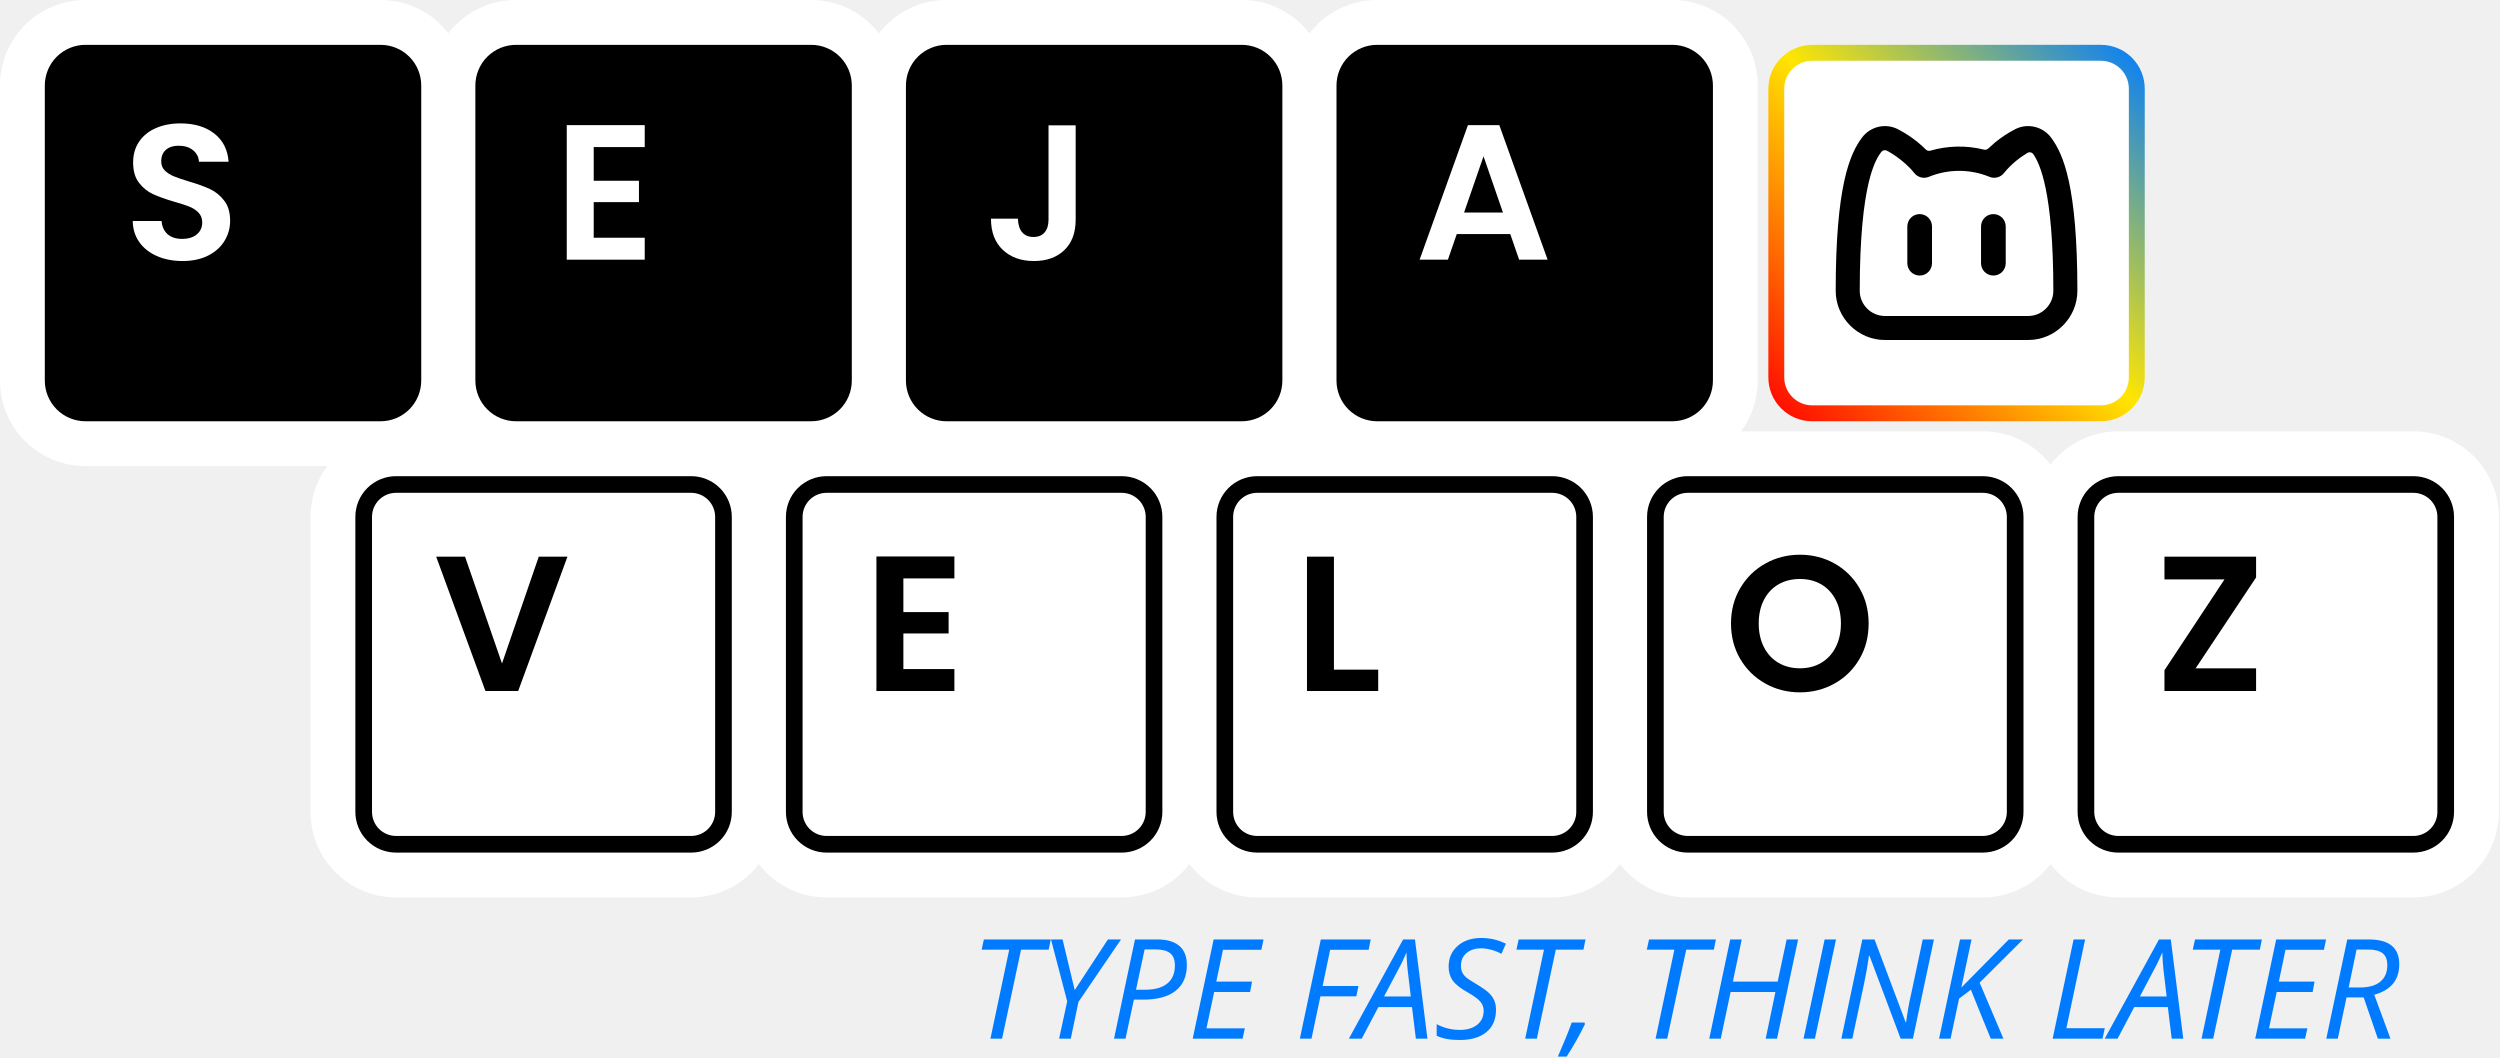
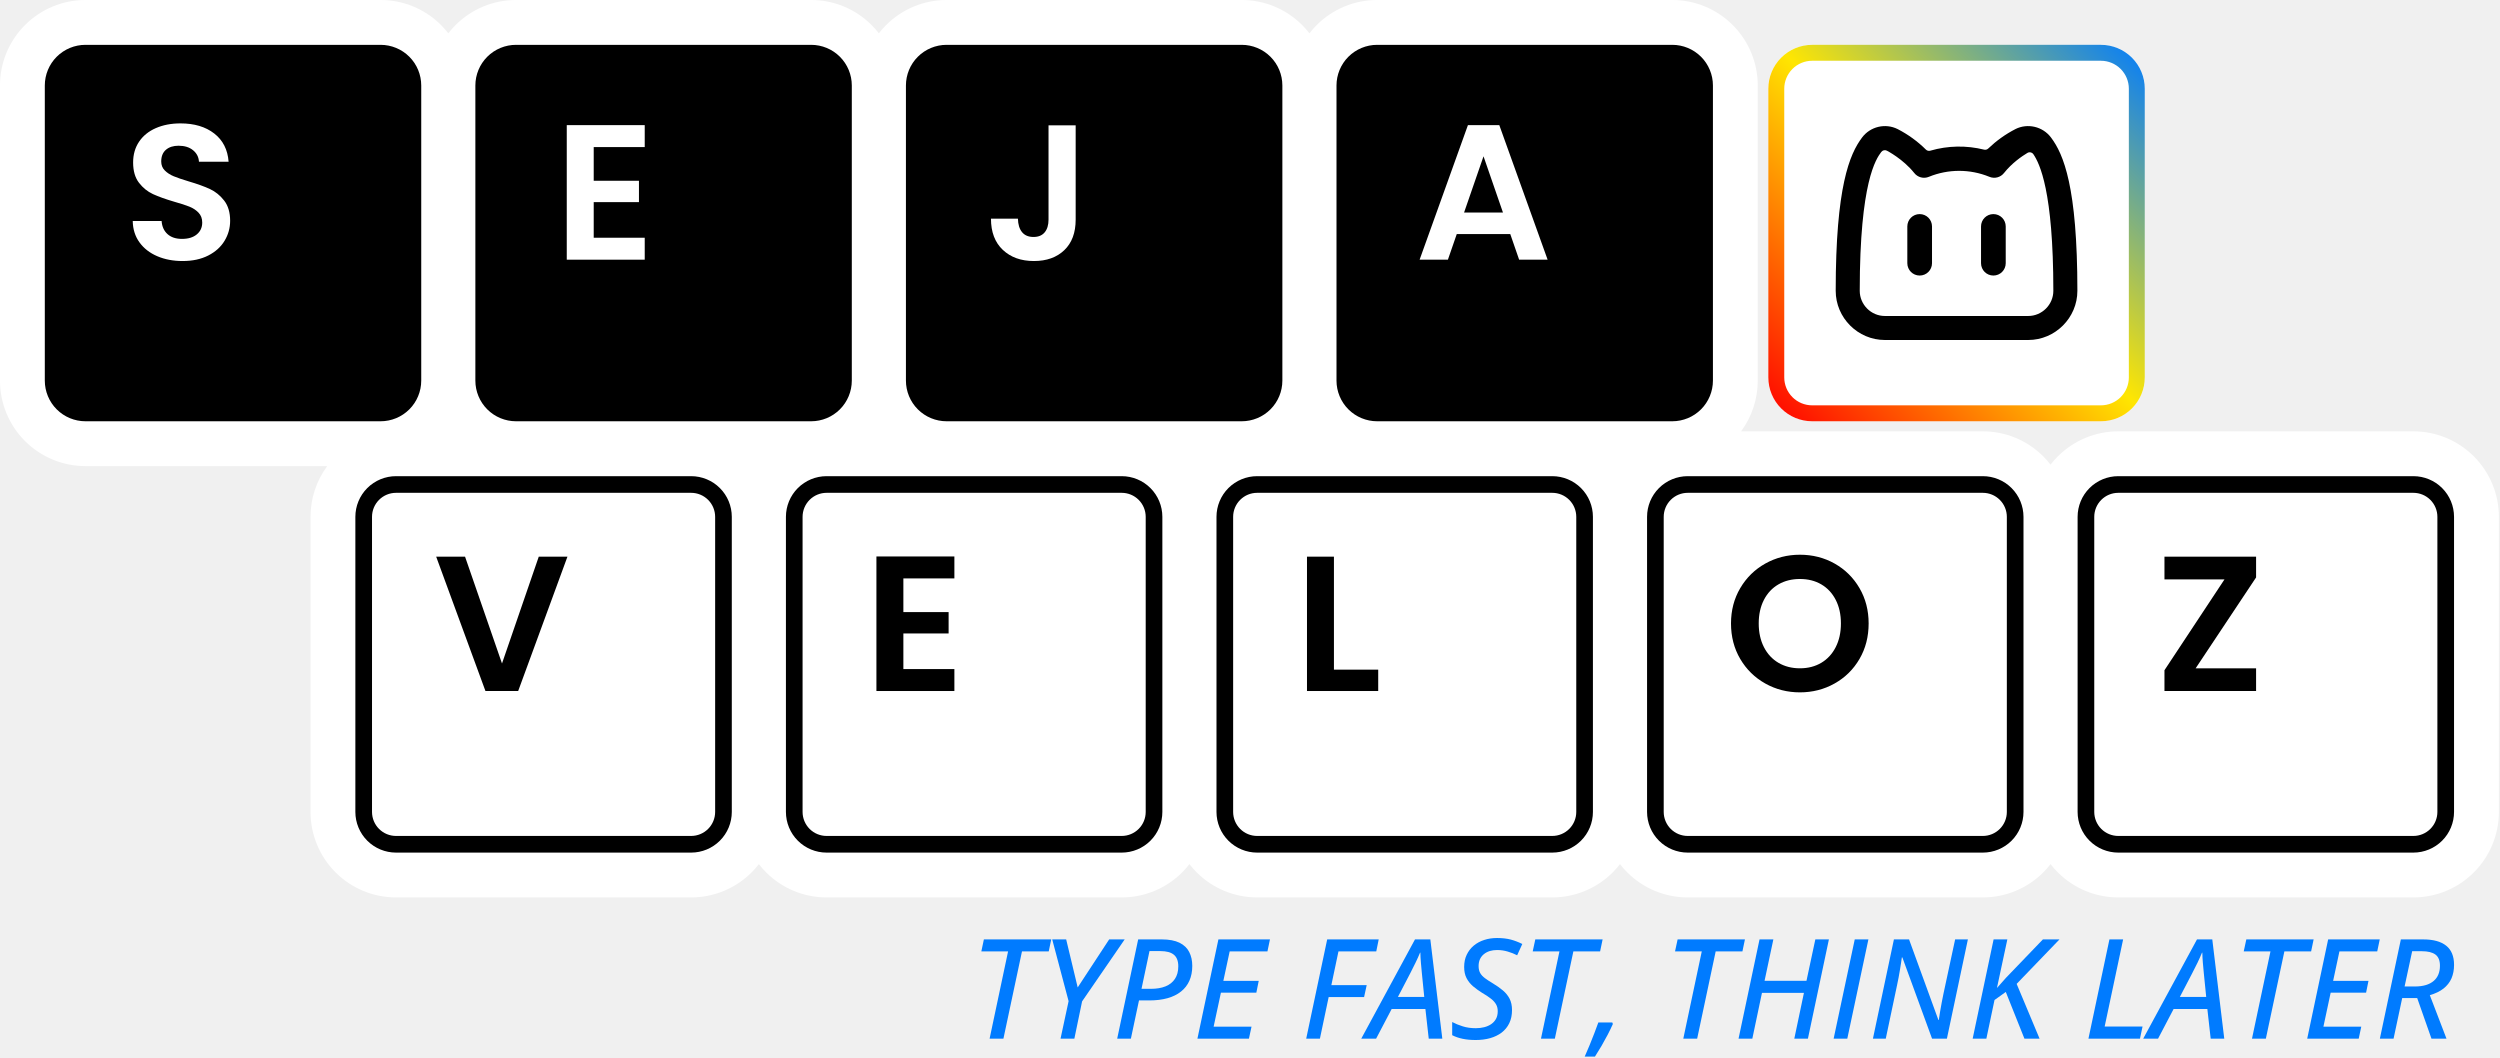
<svg xmlns="http://www.w3.org/2000/svg" width="100%" height="100%" viewBox="0 0 638 270" version="1.1" xml:space="preserve" style="fill-rule:evenodd;clip-rule:evenodd;stroke-linejoin:round;stroke-miterlimit:2;">
  <g transform="matrix(1,0,0,1,-2813.14,-205.681)">
    <g transform="matrix(1.30949,0,0,1.29724,-829.865,44.7283)">
      <g transform="matrix(0.389469,0,0,0.393145,2596.39,-515.796)">
        <path d="M640.306,1860.8L519.35,1860.8C508.002,1860.8 497.119,1856.29 489.095,1848.27C481.071,1840.24 476.564,1829.36 476.564,1818.01L476.564,1670.35C476.564,1659 481.071,1648.12 489.095,1640.1C497.119,1632.07 508.002,1627.56 519.35,1627.56L667.013,1627.56C678.361,1627.56 689.244,1632.07 697.268,1640.1C698.575,1641.4 699.789,1642.79 700.905,1644.24C702.022,1642.79 703.236,1641.4 704.543,1640.1C712.567,1632.07 723.45,1627.56 734.797,1627.56L882.461,1627.56C893.809,1627.56 904.691,1632.07 912.715,1640.1C914.023,1641.4 915.237,1642.79 916.353,1644.24C917.47,1642.79 918.684,1641.4 919.991,1640.1C928.015,1632.07 938.898,1627.56 950.245,1627.56L1097.91,1627.56C1109.26,1627.56 1120.14,1632.07 1128.16,1640.1C1129.47,1641.4 1130.68,1642.79 1131.8,1644.24C1132.92,1642.79 1134.13,1641.4 1135.44,1640.1C1143.46,1632.07 1154.35,1627.56 1165.69,1627.56L1313.36,1627.56C1324.7,1627.56 1335.59,1632.07 1343.61,1640.1C1351.63,1648.12 1356.14,1659 1356.14,1670.35L1356.14,1818.01C1356.14,1827.2 1353.19,1836.09 1347.8,1843.4L1468.76,1843.4C1480.1,1843.4 1490.99,1847.91 1499.01,1855.93C1500.32,1857.24 1501.53,1858.62 1502.65,1860.07C1503.76,1858.62 1504.98,1857.24 1506.29,1855.93C1514.31,1847.91 1525.19,1843.4 1536.54,1843.4L1684.2,1843.4C1695.55,1843.4 1706.43,1847.91 1714.46,1855.93C1722.48,1863.95 1726.99,1874.84 1726.99,1886.18L1726.99,2033.85C1726.99,2045.19 1722.48,2056.08 1714.46,2064.1C1706.43,2072.13 1695.55,2076.63 1684.2,2076.63L1536.54,2076.63C1525.19,2076.63 1514.31,2072.13 1506.29,2064.1C1504.98,2062.8 1503.76,2061.41 1502.65,2059.96C1501.53,2061.41 1500.32,2062.8 1499.01,2064.1C1490.99,2072.13 1480.1,2076.63 1468.76,2076.63L1321.09,2076.63C1309.74,2076.63 1298.86,2072.13 1290.84,2064.1C1289.53,2062.8 1288.32,2061.41 1287.2,2059.96C1286.08,2061.41 1284.87,2062.8 1283.56,2064.1C1275.54,2072.13 1264.65,2076.63 1253.31,2076.63L1105.64,2076.63C1094.3,2076.63 1083.41,2072.13 1075.39,2064.1C1074.08,2062.8 1072.87,2061.41 1071.75,2059.96C1070.63,2061.41 1069.42,2062.8 1068.11,2064.1C1060.09,2072.13 1049.21,2076.63 1037.86,2076.63L890.196,2076.63C878.848,2076.63 867.965,2072.13 859.941,2064.1C858.634,2062.8 857.42,2061.41 856.303,2059.96C855.187,2061.41 853.973,2062.8 852.666,2064.1C844.642,2072.13 833.759,2076.63 822.411,2076.63L674.748,2076.63C663.4,2076.63 652.517,2072.13 644.494,2064.1C636.47,2056.08 631.962,2045.19 631.962,2033.85L631.962,1886.18C631.962,1876.99 634.919,1868.11 640.306,1860.8Z" style="fill:white;" />
        <g transform="matrix(0.615565,0,0,0.615565,286.014,634.318)">
          <path d="M652,1683.06C652,1674.29 648.517,1665.88 642.317,1659.68C636.118,1653.48 627.709,1650 618.942,1650L379.058,1650C370.291,1650 361.882,1653.48 355.683,1659.68C349.483,1665.88 346,1674.29 346,1683.06L346,1922.94C346,1931.71 349.483,1940.12 355.683,1946.32C361.882,1952.52 370.291,1956 379.058,1956L618.942,1956C627.709,1956 636.118,1952.52 642.317,1946.32C648.517,1940.12 652,1931.71 652,1922.94L652,1683.06Z" />
        </g>
        <g transform="matrix(0.615565,0,0,0.615565,501.462,634.318)">
          <path d="M652,1683.06C652,1674.29 648.517,1665.88 642.317,1659.68C636.118,1653.48 627.709,1650 618.942,1650L379.058,1650C370.291,1650 361.882,1653.48 355.683,1659.68C349.483,1665.88 346,1674.29 346,1683.06L346,1922.94C346,1931.71 349.483,1940.12 355.683,1946.32C361.882,1952.52 370.291,1956 379.058,1956L618.942,1956C627.709,1956 636.118,1952.52 642.317,1946.32C648.517,1940.12 652,1931.71 652,1922.94L652,1683.06Z" />
        </g>
        <g transform="matrix(0.615565,0,0,0.615565,716.91,634.318)">
          <path d="M652,1683.06C652,1674.29 648.517,1665.88 642.317,1659.68C636.118,1653.48 627.709,1650 618.942,1650L379.058,1650C370.291,1650 361.882,1653.48 355.683,1659.68C349.483,1665.88 346,1674.29 346,1683.06L346,1922.94C346,1931.71 349.483,1940.12 355.683,1946.32C361.882,1952.52 370.291,1956 379.058,1956L618.942,1956C627.709,1956 636.118,1952.52 642.317,1946.32C648.517,1940.12 652,1931.71 652,1922.94L652,1683.06Z" />
        </g>
        <g transform="matrix(0.615565,0,0,0.615565,932.358,634.318)">
          <path d="M652,1683.06C652,1674.29 648.517,1665.88 642.317,1659.68C636.118,1653.48 627.709,1650 618.942,1650L379.058,1650C370.291,1650 361.882,1653.48 355.683,1659.68C349.483,1665.88 346,1674.29 346,1683.06L346,1922.94C346,1931.71 349.483,1940.12 355.683,1946.32C361.882,1952.52 370.291,1956 379.058,1956L618.942,1956C627.709,1956 636.118,1952.52 642.317,1946.32C648.517,1940.12 652,1931.71 652,1922.94L652,1683.06Z" />
        </g>
        <g>
          <g transform="matrix(0.615565,0,0,0.615565,441.413,850.152)">
            <path d="M652,1683.06C652,1674.29 648.517,1665.88 642.317,1659.68C636.118,1653.48 627.709,1650 618.942,1650L379.058,1650C370.291,1650 361.882,1653.48 355.683,1659.68C349.483,1665.88 346,1674.29 346,1683.06L346,1922.94C346,1931.71 349.483,1940.12 355.683,1946.32C361.882,1952.52 370.291,1956 379.058,1956L618.942,1956C627.709,1956 636.118,1952.52 642.317,1946.32C648.517,1940.12 652,1931.71 652,1922.94L652,1683.06Z" style="fill:white;" />
            <path d="M652,1683.06L652,1922.94C652,1931.71 648.517,1940.12 642.317,1946.32C636.118,1952.52 627.709,1956 618.942,1956L379.058,1956C370.291,1956 361.882,1952.52 355.683,1946.32C349.483,1940.12 346,1931.71 346,1922.94L346,1683.06C346,1674.29 349.483,1665.88 355.683,1659.68C361.882,1653.48 370.291,1650 379.058,1650L618.942,1650C627.709,1650 636.118,1653.48 642.317,1659.68C648.517,1665.88 652,1674.29 652,1683.06ZM638.462,1683.06C638.462,1677.88 636.406,1672.92 632.745,1669.26C629.084,1665.59 624.119,1663.54 618.942,1663.54L379.058,1663.54C373.881,1663.54 368.916,1665.59 365.255,1669.26C361.594,1672.92 359.538,1677.88 359.538,1683.06L359.538,1922.94C359.538,1928.12 361.594,1933.08 365.255,1936.75C368.916,1940.41 373.881,1942.46 379.058,1942.46L618.942,1942.46C624.119,1942.46 629.084,1940.41 632.745,1936.75C636.406,1933.08 638.462,1928.12 638.462,1922.94L638.462,1683.06Z" />
          </g>
          <g transform="matrix(0.615565,0,0,0.615565,656.86,850.152)">
            <path d="M652,1683.06C652,1674.29 648.517,1665.88 642.317,1659.68C636.118,1653.48 627.709,1650 618.942,1650L379.058,1650C370.291,1650 361.882,1653.48 355.683,1659.68C349.483,1665.88 346,1674.29 346,1683.06L346,1922.94C346,1931.71 349.483,1940.12 355.683,1946.32C361.882,1952.52 370.291,1956 379.058,1956L618.942,1956C627.709,1956 636.118,1952.52 642.317,1946.32C648.517,1940.12 652,1931.71 652,1922.94L652,1683.06Z" style="fill:white;" />
            <path d="M652,1683.06L652,1922.94C652,1931.71 648.517,1940.12 642.317,1946.32C636.118,1952.52 627.709,1956 618.942,1956L379.058,1956C370.291,1956 361.882,1952.52 355.683,1946.32C349.483,1940.12 346,1931.71 346,1922.94L346,1683.06C346,1674.29 349.483,1665.88 355.683,1659.68C361.882,1653.48 370.291,1650 379.058,1650L618.942,1650C627.709,1650 636.118,1653.48 642.317,1659.68C648.517,1665.88 652,1674.29 652,1683.06ZM638.462,1683.06C638.462,1677.88 636.406,1672.92 632.745,1669.26C629.084,1665.59 624.119,1663.54 618.942,1663.54L379.058,1663.54C373.881,1663.54 368.916,1665.59 365.255,1669.26C361.594,1672.92 359.538,1677.88 359.538,1683.06L359.538,1922.94C359.538,1928.12 361.594,1933.08 365.255,1936.75C368.916,1940.41 373.881,1942.46 379.058,1942.46L618.942,1942.46C624.119,1942.46 629.084,1940.41 632.745,1936.75C636.406,1933.08 638.462,1928.12 638.462,1922.94L638.462,1683.06Z" />
          </g>
          <g transform="matrix(0.615565,0,0,0.615565,872.308,850.152)">
            <path d="M652,1683.06C652,1674.29 648.517,1665.88 642.317,1659.68C636.118,1653.48 627.709,1650 618.942,1650L379.058,1650C370.291,1650 361.882,1653.48 355.683,1659.68C349.483,1665.88 346,1674.29 346,1683.06L346,1922.94C346,1931.71 349.483,1940.12 355.683,1946.32C361.882,1952.52 370.291,1956 379.058,1956L618.942,1956C627.709,1956 636.118,1952.52 642.317,1946.32C648.517,1940.12 652,1931.71 652,1922.94L652,1683.06Z" style="fill:white;" />
            <path d="M652,1683.06L652,1922.94C652,1931.71 648.517,1940.12 642.317,1946.32C636.118,1952.52 627.709,1956 618.942,1956L379.058,1956C370.291,1956 361.882,1952.52 355.683,1946.32C349.483,1940.12 346,1931.71 346,1922.94L346,1683.06C346,1674.29 349.483,1665.88 355.683,1659.68C361.882,1653.48 370.291,1650 379.058,1650L618.942,1650C627.709,1650 636.118,1653.48 642.317,1659.68C648.517,1665.88 652,1674.29 652,1683.06ZM638.462,1683.06C638.462,1677.88 636.406,1672.92 632.745,1669.26C629.084,1665.59 624.119,1663.54 618.942,1663.54L379.058,1663.54C373.881,1663.54 368.916,1665.59 365.255,1669.26C361.594,1672.92 359.538,1677.88 359.538,1683.06L359.538,1922.94C359.538,1928.12 361.594,1933.08 365.255,1936.75C368.916,1940.41 373.881,1942.46 379.058,1942.46L618.942,1942.46C624.119,1942.46 629.084,1940.41 632.745,1936.75C636.406,1933.08 638.462,1928.12 638.462,1922.94L638.462,1683.06Z" />
          </g>
          <g transform="matrix(0.615565,0,0,0.615565,1087.76,850.152)">
            <path d="M652,1683.06C652,1674.29 648.517,1665.88 642.317,1659.68C636.118,1653.48 627.709,1650 618.942,1650L379.058,1650C370.291,1650 361.882,1653.48 355.683,1659.68C349.483,1665.88 346,1674.29 346,1683.06L346,1922.94C346,1931.71 349.483,1940.12 355.683,1946.32C361.882,1952.52 370.291,1956 379.058,1956L618.942,1956C627.709,1956 636.118,1952.52 642.317,1946.32C648.517,1940.12 652,1931.71 652,1922.94L652,1683.06Z" style="fill:white;" />
            <path d="M652,1683.06L652,1922.94C652,1931.71 648.517,1940.12 642.317,1946.32C636.118,1952.52 627.709,1956 618.942,1956L379.058,1956C370.291,1956 361.882,1952.52 355.683,1946.32C349.483,1940.12 346,1931.71 346,1922.94L346,1683.06C346,1674.29 349.483,1665.88 355.683,1659.68C361.882,1653.48 370.291,1650 379.058,1650L618.942,1650C627.709,1650 636.118,1653.48 642.317,1659.68C648.517,1665.88 652,1674.29 652,1683.06ZM638.462,1683.06C638.462,1677.88 636.406,1672.92 632.745,1669.26C629.084,1665.59 624.119,1663.54 618.942,1663.54L379.058,1663.54C373.881,1663.54 368.916,1665.59 365.255,1669.26C361.594,1672.92 359.538,1677.88 359.538,1683.06L359.538,1922.94C359.538,1928.12 361.594,1933.08 365.255,1936.75C368.916,1940.41 373.881,1942.46 379.058,1942.46L618.942,1942.46C624.119,1942.46 629.084,1940.41 632.745,1936.75C636.406,1933.08 638.462,1928.12 638.462,1922.94L638.462,1683.06Z" />
          </g>
          <g transform="matrix(0.615565,0,0,0.615565,1303.2,850.152)">
            <path d="M652,1683.06C652,1674.29 648.517,1665.88 642.317,1659.68C636.118,1653.48 627.709,1650 618.942,1650L379.058,1650C370.291,1650 361.882,1653.48 355.683,1659.68C349.483,1665.88 346,1674.29 346,1683.06L346,1922.94C346,1931.71 349.483,1940.12 355.683,1946.32C361.882,1952.52 370.291,1956 379.058,1956L618.942,1956C627.709,1956 636.118,1952.52 642.317,1946.32C648.517,1940.12 652,1931.71 652,1922.94L652,1683.06Z" style="fill:white;" />
            <path d="M652,1683.06L652,1922.94C652,1931.71 648.517,1940.12 642.317,1946.32C636.118,1952.52 627.709,1956 618.942,1956L379.058,1956C370.291,1956 361.882,1952.52 355.683,1946.32C349.483,1940.12 346,1931.71 346,1922.94L346,1683.06C346,1674.29 349.483,1665.88 355.683,1659.68C361.882,1653.48 370.291,1650 379.058,1650L618.942,1650C627.709,1650 636.118,1653.48 642.317,1659.68C648.517,1665.88 652,1674.29 652,1683.06ZM638.462,1683.06C638.462,1677.88 636.406,1672.92 632.745,1669.26C629.084,1665.59 624.119,1663.54 618.942,1663.54L379.058,1663.54C373.881,1663.54 368.916,1665.59 365.255,1669.26C361.594,1672.92 359.538,1677.88 359.538,1683.06L359.538,1922.94C359.538,1928.12 361.594,1933.08 365.255,1936.75C368.916,1940.41 373.881,1942.46 379.058,1942.46L618.942,1942.46C624.119,1942.46 629.084,1940.41 632.745,1936.75C636.406,1933.08 638.462,1928.12 638.462,1922.94L638.462,1683.06Z" />
          </g>
        </g>
        <g transform="matrix(0.5,0,0,0.5,271.086,838.326)">
          <path d="M593.719,1839.71C584.344,1839.71 575.9,1838.11 568.387,1834.89C560.874,1831.68 554.934,1827.06 550.567,1821.03C546.201,1814.99 543.953,1807.86 543.825,1799.64L572.721,1799.64C573.106,1805.16 575.065,1809.53 578.597,1812.74C582.128,1815.95 586.977,1817.56 593.141,1817.56C599.434,1817.56 604.379,1816.05 607.975,1813.03C611.571,1810.01 613.369,1806.06 613.369,1801.18C613.369,1797.2 612.149,1793.93 609.708,1791.36C607.268,1788.79 604.218,1786.77 600.558,1785.29C596.898,1783.81 591.857,1782.18 585.435,1780.38C576.702,1777.81 569.607,1775.27 564.149,1772.77C558.69,1770.26 554.003,1766.48 550.086,1761.4C546.169,1756.33 544.21,1749.56 544.21,1741.08C544.21,1733.12 546.201,1726.18 550.182,1720.27C554.163,1714.37 559.75,1709.84 566.942,1706.69C574.134,1703.55 582.353,1701.97 591.6,1701.97C605.47,1701.97 616.74,1705.34 625.409,1712.09C634.078,1718.83 638.862,1728.24 639.761,1740.31L610.094,1740.31C609.837,1735.68 607.878,1731.86 604.218,1728.85C600.558,1725.83 595.71,1724.32 589.674,1724.32C584.408,1724.32 580.202,1725.67 577.056,1728.36C573.909,1731.06 572.336,1734.98 572.336,1740.12C572.336,1743.71 573.524,1746.7 575.9,1749.07C578.276,1751.45 581.229,1753.38 584.761,1754.85C588.293,1756.33 593.27,1758.03 599.691,1759.96C608.424,1762.53 615.552,1765.1 621.074,1767.66C626.597,1770.23 631.349,1774.09 635.33,1779.22C639.311,1784.36 641.302,1791.1 641.302,1799.45C641.302,1806.64 639.44,1813.32 635.715,1819.48C631.991,1825.65 626.532,1830.56 619.34,1834.22C612.149,1837.88 603.608,1839.71 593.719,1839.71Z" style="fill:white;fill-rule:nonzero;" />
        </g>
        <g transform="matrix(0.5,0,0,0.5,426.484,1054.16)">
          <path d="M668.079,1703.9L618.763,1838.36L586.013,1838.36L536.697,1703.9L565.593,1703.9L602.581,1810.82L639.375,1703.9L668.079,1703.9Z" style="fill-rule:nonzero;" />
        </g>
        <g transform="matrix(0.5,0,0,0.5,641.484,1054.16)">
          <path d="M574.262,1725.67L574.262,1759.38L619.533,1759.38L619.533,1780.76L574.262,1780.76L574.262,1816.4L625.312,1816.4L625.312,1838.36L547.292,1838.36L547.292,1703.71L625.312,1703.71L625.312,1725.67L574.262,1725.67Z" style="fill-rule:nonzero;" />
        </g>
        <g transform="matrix(0.5,0,0,0.5,856.932,1054.16)">
          <path d="M574.262,1816.98L618.57,1816.98L618.57,1838.36L547.292,1838.36L547.292,1703.9L574.262,1703.9L574.262,1816.98Z" style="fill-rule:nonzero;" />
        </g>
        <g transform="matrix(0.5,0,0,0.5,1072.38,1054.16)">
          <path d="M609.708,1839.71C597.122,1839.71 585.564,1836.76 575.033,1830.85C564.502,1824.94 556.154,1816.76 549.989,1806.29C543.825,1795.82 540.742,1783.97 540.742,1770.75C540.742,1757.65 543.825,1745.86 549.989,1735.4C556.154,1724.93 564.502,1716.74 575.033,1710.83C585.564,1704.93 597.122,1701.97 609.708,1701.97C622.423,1701.97 634.013,1704.93 644.48,1710.83C654.947,1716.74 663.231,1724.93 669.331,1735.4C675.431,1745.86 678.482,1757.65 678.482,1770.75C678.482,1783.97 675.431,1795.82 669.331,1806.29C663.231,1816.76 654.915,1824.94 644.384,1830.85C633.853,1836.76 622.294,1839.71 609.708,1839.71ZM609.708,1815.63C617.799,1815.63 624.927,1813.8 631.092,1810.14C637.256,1806.48 642.072,1801.25 645.54,1794.44C649.007,1787.63 650.741,1779.74 650.741,1770.75C650.741,1761.76 649.007,1753.89 645.54,1747.15C642.072,1740.4 637.256,1735.24 631.092,1731.64C624.927,1728.04 617.799,1726.25 609.708,1726.25C601.617,1726.25 594.458,1728.04 588.229,1731.64C582,1735.24 577.152,1740.4 573.684,1747.15C570.217,1753.89 568.483,1761.76 568.483,1770.75C568.483,1779.74 570.217,1787.63 573.684,1794.44C577.152,1801.25 582,1806.48 588.229,1810.14C594.458,1813.8 601.617,1815.63 609.708,1815.63Z" style="fill-rule:nonzero;" />
        </g>
        <g transform="matrix(0.5,0,0,0.5,1287.83,1054.16)">
          <path d="M574.84,1815.63L635.33,1815.63L635.33,1838.36L543.632,1838.36L543.632,1817.56L603.736,1726.63L543.632,1726.63L543.632,1703.9L635.33,1703.9L635.33,1724.7L574.84,1815.63Z" style="fill-rule:nonzero;" />
        </g>
        <g transform="matrix(0.5,0,0,0.5,486.534,838.326)">
          <path d="M574.262,1725.67L574.262,1759.38L619.533,1759.38L619.533,1780.76L574.262,1780.76L574.262,1816.4L625.312,1816.4L625.312,1838.36L547.292,1838.36L547.292,1703.71L625.312,1703.71L625.312,1725.67L574.262,1725.67Z" style="fill:white;fill-rule:nonzero;" />
        </g>
        <g transform="matrix(0.5,0,0,0.5,701.981,838.326)">
          <path d="M625.698,1703.9L625.698,1798.29C625.698,1811.39 621.909,1821.57 614.332,1828.83C606.755,1836.08 596.609,1839.71 583.894,1839.71C571.052,1839.71 560.681,1835.99 552.783,1828.54C544.884,1821.09 540.935,1810.69 540.935,1797.33L567.905,1797.33C568.033,1803.11 569.414,1807.6 572.047,1810.82C574.68,1814.03 578.5,1815.63 583.509,1815.63C588.389,1815.63 592.114,1814.09 594.682,1811.01C597.251,1807.92 598.535,1803.69 598.535,1798.29L598.535,1703.9L625.698,1703.9Z" style="fill:white;fill-rule:nonzero;" />
        </g>
        <g transform="matrix(0.5,0,0,0.5,917.429,838.326)">
          <path d="M629.743,1812.74L576.189,1812.74L567.327,1838.36L539.009,1838.36L587.362,1703.71L618.763,1703.71L667.116,1838.36L638.605,1838.36L629.743,1812.74ZM622.423,1791.17L602.966,1734.91L583.509,1791.17L622.423,1791.17Z" style="fill:white;fill-rule:nonzero;" />
        </g>
      </g>
    </g>
    <g transform="matrix(1.30949,0,0,1.29724,-829.865,44.7283)">
      <g transform="matrix(0.801843,0,0,0.809413,708.853,-763.496)">
-         <g transform="matrix(33.7838,0,0,33.7838,3182.25,1349)">
-                 </g>
-         <text x="2821px" y="1349px" style="font-family:'OpenSans-MediumItalic', 'Open Sans';font-weight:500;font-style:italic;font-size:33.784px;fill:rgb(0,123,255);">TYPE FAST, THINK LATER</text>
+         <path d="M2826,1349L2830.49,1327.8L2823.99,1327.8L2824.61,1324.88L2840.98,1324.88L2840.37,1327.8L2833.87,1327.8L2829.36,1349L2826,1349Z" style="fill:rgb(0,123,255);fill-rule:nonzero;" />
+         <path d="M2843.24,1349L2845.2,1339.89L2841.22,1324.88L2844.61,1324.88L2847.41,1336.55L2855.06,1324.88L2858.83,1324.88L2848.48,1339.94L2846.6,1349L2843.24,1349Z" style="fill:rgb(0,123,255);fill-rule:nonzero;" />
+         <path d="M2857.01,1349L2862.11,1324.88L2867.87,1324.88C2869.62,1324.88 2871.05,1325.15 2872.14,1325.68C2873.23,1326.22 2874.02,1326.97 2874.51,1327.93C2875.01,1328.9 2875.26,1330.04 2875.26,1331.33C2875.26,1332.68 2875.02,1333.88 2874.56,1334.92C2874.1,1335.96 2873.42,1336.84 2872.52,1337.55C2871.62,1338.27 2870.52,1338.81 2869.23,1339.17C2867.93,1339.53 2866.46,1339.71 2864.8,1339.71L2862.31,1339.71L2860.34,1349L2857.01,1349ZM2862.92,1336.89L2865.21,1336.89C2866.58,1336.89 2867.77,1336.69 2868.76,1336.29C2869.75,1335.89 2870.51,1335.28 2871.05,1334.47C2871.59,1333.65 2871.86,1332.64 2871.86,1331.41C2871.86,1330.13 2871.5,1329.19 2870.78,1328.6C2870.07,1328.01 2868.98,1327.72 2867.52,1327.72L2864.86,1327.72L2862.92,1336.89Z" style="fill:rgb(0,123,255);fill-rule:nonzero;" />
+         <path d="M2876.51,1349L2881.61,1324.88L2894.14,1324.88L2893.53,1327.79L2884.35,1327.79L2882.81,1334.96L2891.41,1334.96L2890.83,1337.83L2882.22,1337.83L2880.45,1346.08L2889.66,1346.08L2889.03,1349L2876.51,1349Z" style="fill:rgb(0,123,255);fill-rule:nonzero;" />
+         <path d="M2902.95,1349L2908.05,1324.88L2920.57,1324.88L2919.98,1327.79L2910.79,1327.79L2909.06,1336L2917.65,1336L2917.02,1338.89L2908.41,1338.89L2906.28,1349L2902.95,1349Z" style="fill:rgb(0,123,255);fill-rule:nonzero;" />
+         <path d="M2916.33,1349L2929.39,1324.88L2933.12,1324.88L2936.03,1349L2932.73,1349L2931.92,1341.79L2923.72,1341.79L2919.94,1349L2916.33,1349ZM2925.24,1338.86L2931.64,1338.86L2931.06,1333.08C2930.98,1332.31 2930.91,1331.48 2930.83,1330.57C2930.75,1329.67 2930.71,1328.85 2930.7,1328.1L2930.62,1328.1C2930.3,1328.88 2929.94,1329.69 2929.53,1330.52C2929.13,1331.36 2928.7,1332.22 2928.24,1333.1L2925.24,1338.86Z" style="fill:rgb(0,123,255);fill-rule:nonzero;" />
+         <path d="M2944.14,1349.33C2942.94,1349.33 2941.88,1349.23 2940.95,1349.03C2940.02,1348.84 2939.18,1348.54 2938.43,1348.16L2938.43,1344.96C2939.2,1345.37 2940.06,1345.72 2941,1346.01C2941.94,1346.31 2943,1346.46 2944.18,1346.46C2944.88,1346.46 2945.55,1346.38 2946.2,1346.22C2946.84,1346.06 2947.41,1345.81 2947.9,1345.48C2948.4,1345.14 2948.79,1344.71 2949.08,1344.19C2949.36,1343.67 2949.5,1343.06 2949.5,1342.35C2949.5,1341.7 2949.37,1341.14 2949.09,1340.66C2948.82,1340.18 2948.4,1339.72 2947.84,1339.28C2947.28,1338.83 2946.56,1338.36 2945.68,1337.85C2944.89,1337.35 2944.16,1336.83 2943.5,1336.27C2942.84,1335.7 2942.31,1335.05 2941.92,1334.29C2941.53,1333.54 2941.34,1332.64 2941.34,1331.58C2941.34,1330.47 2941.54,1329.48 2941.96,1328.61C2942.37,1327.74 2942.94,1327 2943.67,1326.39C2944.4,1325.78 2945.25,1325.32 2946.22,1325.01C2947.19,1324.69 2948.23,1324.54 2949.34,1324.54C2950.6,1324.54 2951.72,1324.67 2952.68,1324.92C2953.64,1325.18 2954.57,1325.54 2955.47,1325.99L2954.22,1328.74C2953.55,1328.39 2952.8,1328.09 2951.95,1327.84C2951.11,1327.58 2950.24,1327.46 2949.34,1327.46C2948.71,1327.46 2948.13,1327.54 2947.58,1327.7C2947.04,1327.87 2946.56,1328.12 2946.15,1328.45C2945.73,1328.79 2945.41,1329.2 2945.19,1329.67C2944.97,1330.15 2944.85,1330.71 2944.85,1331.35C2944.85,1332.03 2944.98,1332.6 2945.24,1333.06C2945.5,1333.51 2945.88,1333.93 2946.39,1334.3C2946.89,1334.68 2947.51,1335.08 2948.25,1335.52C2949.21,1336.1 2950.04,1336.68 2950.74,1337.27C2951.45,1337.87 2951.99,1338.54 2952.38,1339.29C2952.77,1340.05 2952.97,1340.96 2952.97,1342.04C2952.97,1343.26 2952.75,1344.33 2952.31,1345.24C2951.87,1346.15 2951.25,1346.91 2950.46,1347.52C2949.67,1348.12 2948.74,1348.57 2947.66,1348.88C2946.59,1349.18 2945.42,1349.33 2944.14,1349.33Z" style="fill:rgb(0,123,255);fill-rule:nonzero;" />
+         <path d="M2960.01,1349L2964.5,1327.8L2958,1327.8L2958.63,1324.88L2974.99,1324.88L2974.38,1327.8L2967.88,1327.8L2963.38,1349L2960.01,1349Z" style="fill:rgb(0,123,255);fill-rule:nonzero;" />
+         <path d="M2970.64,1353.36C2971.04,1352.44 2971.45,1351.5 2971.85,1350.53C2972.25,1349.55 2972.63,1348.6 2972.99,1347.66C2973.34,1346.73 2973.66,1345.87 2973.95,1345.07L2977.35,1345.07L2977.48,1345.45C2977.12,1346.26 2976.7,1347.11 2976.23,1348.03C2975.75,1348.94 2975.25,1349.85 2974.72,1350.77C2974.18,1351.68 2973.65,1352.54 2973.13,1353.36L2970.64,1353.36Z" style="fill:rgb(0,123,255);fill-rule:nonzero;" />
+         <path d="M2994.6,1349L2999.09,1327.8L2992.59,1327.8L2993.22,1324.88L3009.58,1324.88L3008.97,1327.8L3002.47,1327.8L2997.97,1349L2994.6,1349Z" style="fill:rgb(0,123,255);fill-rule:nonzero;" />
+         <path d="M3008.03,1349L3013.13,1324.88L3016.49,1324.88L3014.35,1334.94L3024.54,1334.94L3026.69,1324.88L3029.99,1324.88L3024.89,1349L3021.58,1349L3023.92,1337.87L3013.72,1337.87L3011.38,1349L3008.03,1349Z" style="fill:rgb(0,123,255);fill-rule:nonzero;" />
+         <path d="M3031.14,1349L3036.27,1324.88L3039.59,1324.88L3034.46,1349L3031.14,1349Z" style="fill:rgb(0,123,255);fill-rule:nonzero;" />
+         <path d="M3040.69,1349L3045.79,1324.88L3049.47,1324.88L3056.6,1344.46L3056.7,1344.46C3056.77,1343.94 3056.87,1343.3 3056.99,1342.57C3057.11,1341.83 3057.25,1341.06 3057.4,1340.26C3057.56,1339.45 3057.71,1338.7 3057.85,1338L3060.67,1324.88L3063.77,1324.88L3058.67,1349L3055.06,1349L3047.84,1329.25L3047.72,1329.25C3047.68,1329.57 3047.62,1329.99 3047.54,1330.5C3047.46,1331.01 3047.37,1331.58 3047.27,1332.21C3047.16,1332.85 3047.05,1333.49 3046.93,1334.14C3046.81,1334.8 3046.68,1335.42 3046.55,1336.02L3043.81,1349L3040.69,1349Z" style="fill:rgb(0,123,255);fill-rule:nonzero;" />
+         <path d="M3064.93,1349L3070.02,1324.88L3073.36,1324.88L3070.83,1336.69L3073.04,1334.2L3082,1324.88L3086.03,1324.88L3075.62,1335.69L3081.19,1349L3077.51,1349L3072.98,1337.65L3070.24,1339.61L3068.26,1349L3064.93,1349Z" style="fill:rgb(0,123,255);fill-rule:nonzero;" />
+         <path d="M3093.07,1349L3098.17,1324.88L3101.5,1324.88L3097.01,1346.06L3106.22,1346.06L3105.59,1349L3093.07,1349Z" style="fill:rgb(0,123,255);fill-rule:nonzero;" />
+         <path d="M3106.38,1349L3119.45,1324.88L3123.17,1324.88L3126.08,1349L3122.78,1349L3121.97,1341.79L3113.77,1341.79L3109.99,1349L3106.38,1349ZM3115.29,1338.86L3121.69,1338.86L3121.11,1333.08C3121.03,1332.31 3120.96,1331.48 3120.88,1330.57C3120.8,1329.67 3120.76,1328.85 3120.75,1328.1L3120.67,1328.1C3120.35,1328.88 3119.99,1329.69 3119.59,1330.52C3119.18,1331.36 3118.75,1332.22 3118.29,1333.1L3115.29,1338.86Z" style="fill:rgb(0,123,255);fill-rule:nonzero;" />
+         <path d="M3132.82,1349L3137.31,1327.8L3130.81,1327.8L3131.44,1324.88L3147.8,1324.88L3147.19,1327.8L3140.69,1327.8L3136.19,1349L3132.82,1349Z" style="fill:rgb(0,123,255);fill-rule:nonzero;" />
+         <path d="M3146.24,1349L3151.33,1324.88L3163.87,1324.88L3163.26,1327.79L3154.07,1327.79L3152.54,1334.96L3161.13,1334.96L3160.55,1337.83L3151.94,1337.83L3150.18,1346.08L3159.38,1346.08L3158.76,1349L3146.24,1349Z" style="fill:rgb(0,123,255);fill-rule:nonzero;" />
+         <path d="M3163.9,1349L3169,1324.88L3174.44,1324.88C3176.89,1324.88 3178.76,1325.39 3180.03,1326.42C3181.3,1327.44 3181.93,1328.99 3181.93,1331.07C3181.93,1332.28 3181.72,1333.37 3181.31,1334.34C3180.89,1335.3 3180.24,1336.13 3179.37,1336.82C3178.49,1337.51 3177.39,1338.04 3176.04,1338.43L3180.09,1349L3176.44,1349L3172.97,1339.13L3169.33,1339.13L3167.23,1349L3163.9,1349ZM3169.91,1336.32L3172.43,1336.32C3173.44,1336.32 3174.33,1336.2 3175.09,1335.97C3175.85,1335.74 3176.48,1335.4 3176.98,1334.97C3177.49,1334.54 3177.87,1334.01 3178.12,1333.39C3178.38,1332.77 3178.5,1332.06 3178.5,1331.28C3178.5,1330.01 3178.14,1329.1 3177.4,1328.56C3176.67,1328.02 3175.57,1327.75 3174.1,1327.75L3171.75,1327.75L3169.91,1336.32Z" style="fill:rgb(0,123,255);fill-rule:nonzero;" />
      </g>
    </g>
    <g transform="matrix(1.30949,0,0,1.29724,-829.865,44.7283)">
      <g transform="matrix(3.96724,0,0,4.00469,2577.72,-127.55)">
        <g transform="matrix(1.08775,0,0,1.15574,139.447,65.0345)">
          <path d="M16,1.864C16,1.37 15.791,0.896 15.42,0.546C15.049,0.197 14.545,0 14.02,0L0.98,0C0.455,0 -0.049,0.197 -0.42,0.546C-0.791,0.896 -1,1.37 -1,1.864L-1,14.136C-1,14.631 -0.791,15.105 -0.42,15.454C-0.049,15.804 0.455,16 0.98,16L14.02,16C14.545,16 15.049,15.804 15.42,15.454C15.791,15.105 16,14.631 16,14.136L16,1.864Z" style="fill:white;" />
          <path d="M16,1.864L16,14.136C16,14.631 15.791,15.105 15.42,15.454C15.049,15.804 14.545,16 14.02,16L0.98,16C0.455,16 -0.049,15.804 -0.42,15.454C-0.791,15.105 -1,14.631 -1,14.136L-1,1.864C-1,1.37 -0.791,0.896 -0.42,0.546C-0.049,0.197 0.455,0 0.98,0L14.02,0C14.545,0 15.049,0.197 15.42,0.546C15.791,0.896 16,1.37 16,1.864ZM15.281,1.864C15.281,1.549 15.147,1.248 14.911,1.025C14.675,0.803 14.354,0.677 14.02,0.677L0.98,0.677C0.646,0.677 0.325,0.803 0.089,1.025C-0.147,1.248 -0.281,1.549 -0.281,1.864L-0.281,14.136C-0.281,14.451 -0.148,14.753 0.089,14.975L0.089,14.976C0.325,15.198 0.646,15.323 0.98,15.323L14.02,15.323C14.354,15.323 14.675,15.198 14.911,14.976L14.911,14.975C15.148,14.753 15.281,14.451 15.281,14.136L15.281,1.864Z" style="fill:url(#_Linear1);" />
        </g>
        <g transform="matrix(1.42285,0,0,1.42285,136.222,63.9168)">
          <path d="M5.525,10.976C4.594,10.976 3.828,10.21 3.828,9.279C3.828,5.681 4.307,4.56 4.738,3.986C5.022,3.606 5.542,3.482 5.966,3.694C5.967,3.694 5.967,3.694 5.968,3.695C6.327,3.88 6.656,4.118 6.942,4.402C6.982,4.441 7.04,4.456 7.094,4.44C7.7,4.264 8.34,4.252 8.951,4.404C9.002,4.417 9.057,4.402 9.095,4.365C9.373,4.098 9.688,3.872 10.032,3.695C10.032,3.695 10.032,3.695 10.033,3.694C10.457,3.482 10.978,3.606 11.262,3.986C11.693,4.56 12.172,5.681 12.172,9.279C12.172,10.21 11.406,10.976 10.475,10.976L5.525,10.976ZM10.654,4.564C10.608,4.496 10.517,4.475 10.447,4.517C10.256,4.631 9.909,4.87 9.641,5.208C9.521,5.363 9.311,5.418 9.129,5.34C8.463,5.068 7.714,5.069 7.048,5.341C6.867,5.418 6.657,5.363 6.537,5.207C6.154,4.729 5.612,4.448 5.594,4.439C5.527,4.405 5.446,4.425 5.401,4.485C5.226,4.72 4.658,5.5 4.658,9.279C4.658,9.755 5.05,10.147 5.525,10.147L10.475,10.147C10.95,10.147 11.342,9.755 11.342,9.279C11.342,5.825 10.867,4.88 10.654,4.564Z" />
        </g>
        <g transform="matrix(0.245526,0,0,0.179658,-414.497,2.54618)">
          <path d="M2279.53,397.479C2279.53,395.612 2280.63,394.098 2282,394.098C2283.37,394.098 2284.47,395.612 2284.47,397.479L2284.47,407.521C2284.47,409.388 2283.37,410.902 2282,410.902C2280.63,410.902 2279.53,409.388 2279.53,407.521L2279.53,397.479Z" />
        </g>
        <g transform="matrix(0.245526,0,0,0.179658,-410.876,2.54618)">
          <path d="M2279.53,397.479C2279.53,395.612 2280.63,394.098 2282,394.098C2283.37,394.098 2284.47,395.612 2284.47,397.479L2284.47,407.521C2284.47,409.388 2283.37,410.902 2282,410.902C2280.63,410.902 2279.53,409.388 2279.53,407.521L2279.53,397.479Z" />
        </g>
      </g>
    </g>
  </g>
  <defs>
    <linearGradient id="_Linear1" x1="0" y1="0" x2="1" y2="0" gradientUnits="userSpaceOnUse" gradientTransform="matrix(17,-16,17,16,-1,16)">
      <stop offset="0" style="stop-color:rgb(255,0,0);stop-opacity:1" />
      <stop offset="0.51" style="stop-color:rgb(255,230,1);stop-opacity:1" />
      <stop offset="1" style="stop-color:rgb(0,123,255);stop-opacity:1" />
    </linearGradient>
  </defs>
</svg>
